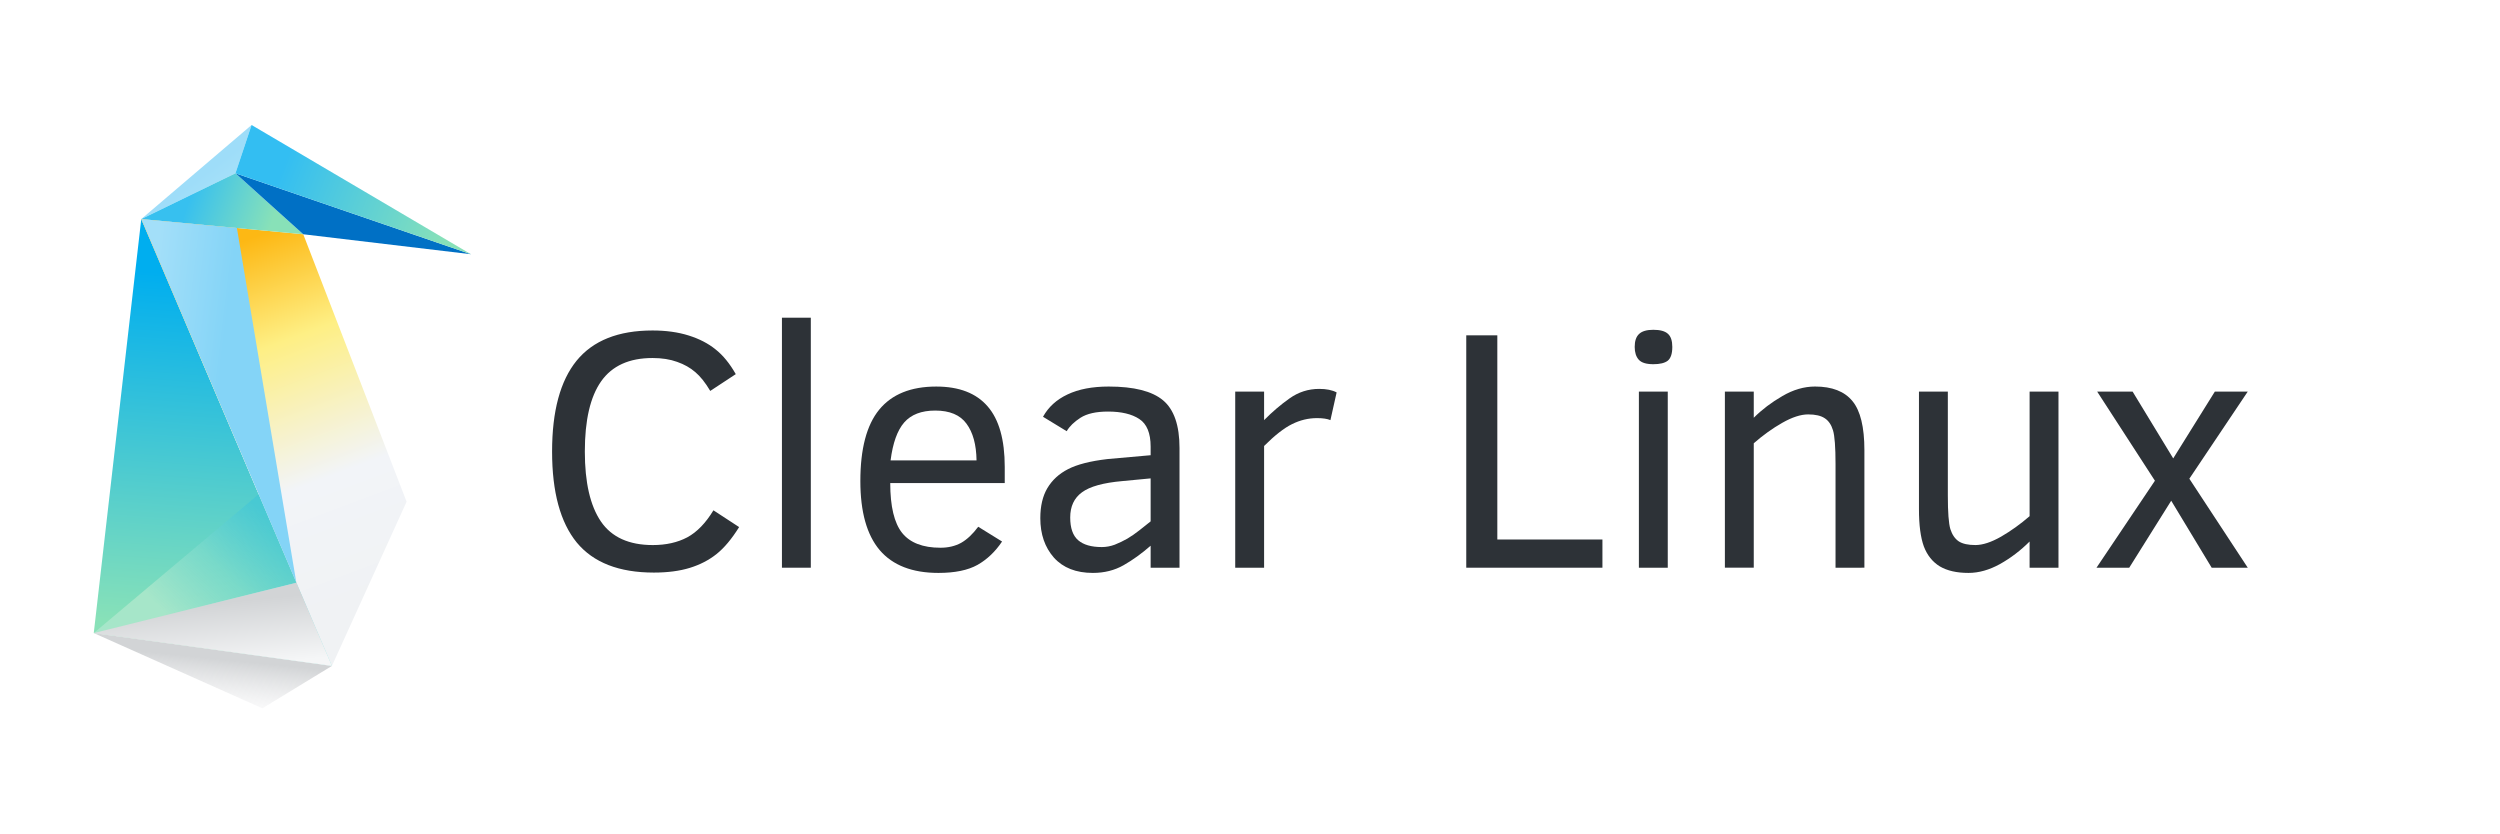
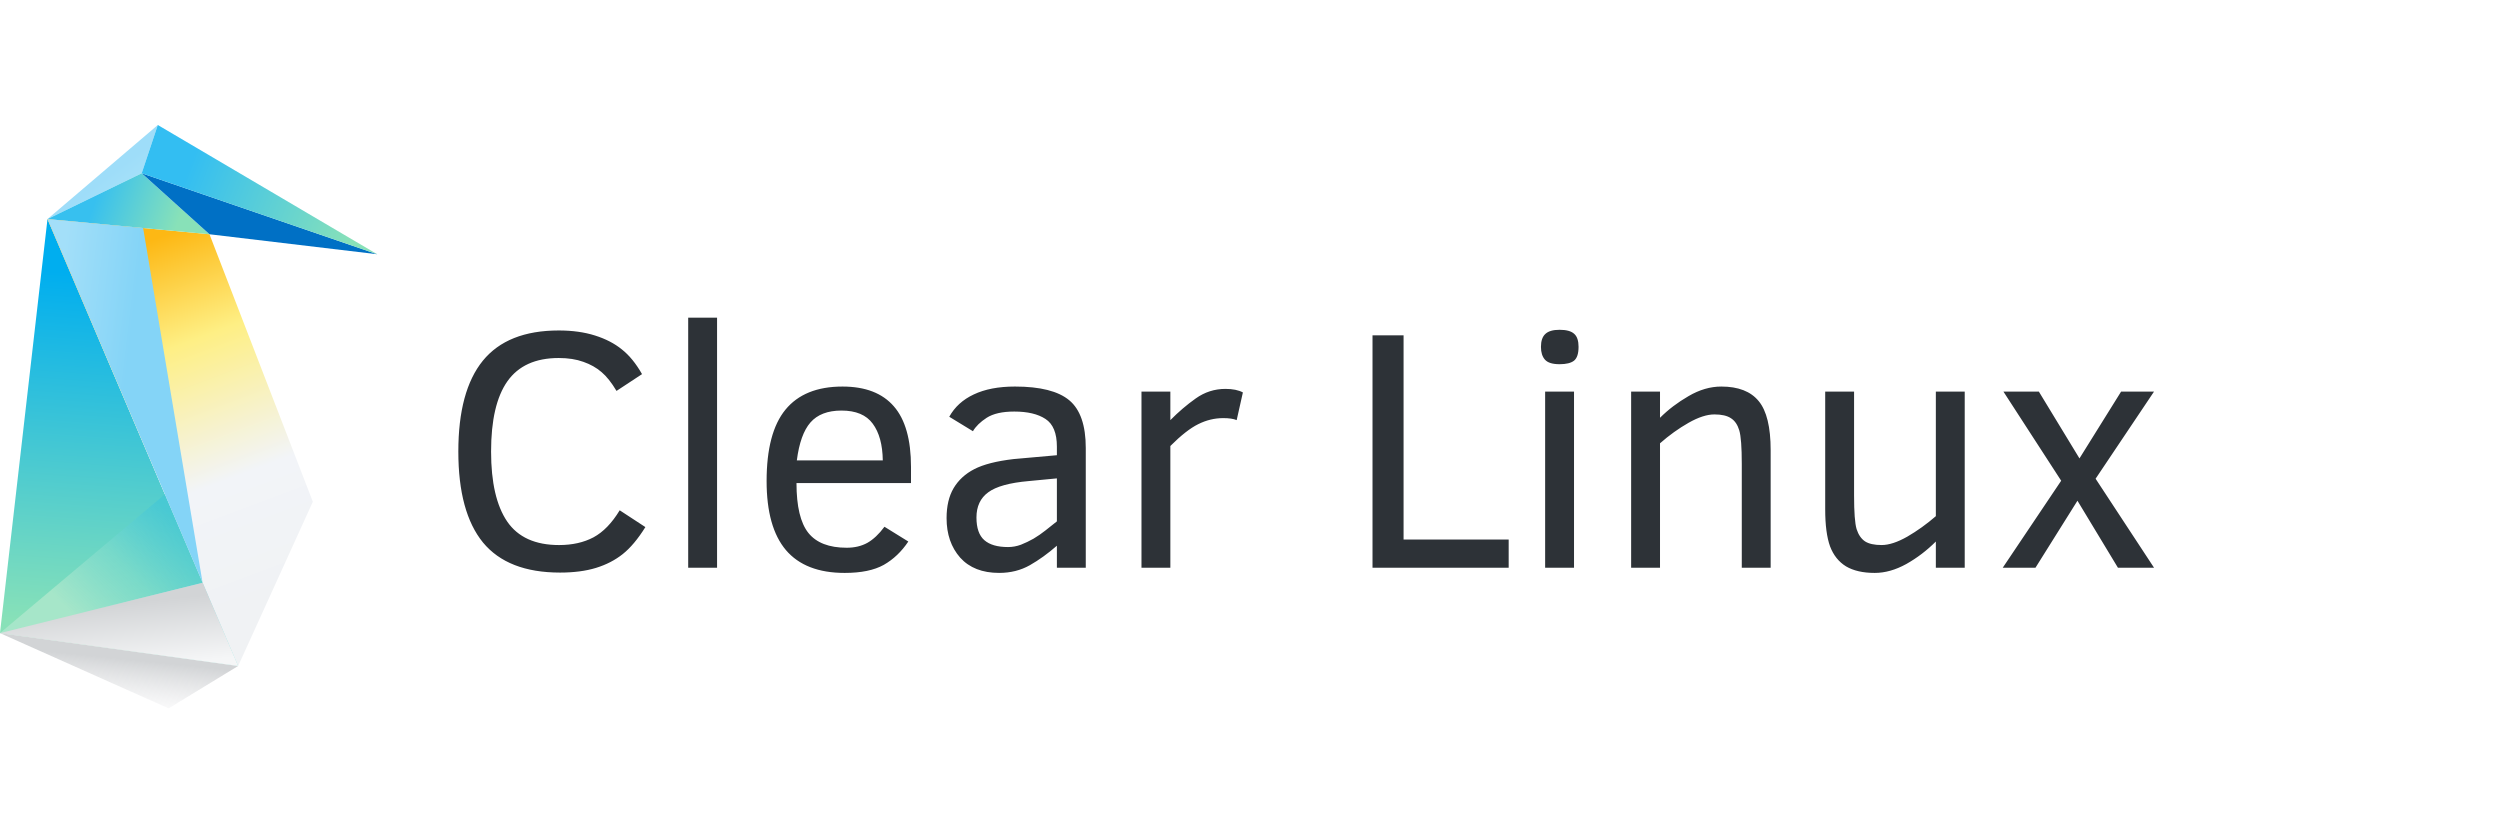
- <svg xmlns="http://www.w3.org/2000/svg" id="svg10" version="1.1" viewBox="0 0 240 80">
-   <defs id="defs14">
-     <linearGradient id="linearGradient1079-4" x1="-365.57" x2="-391.74" y1="149.66" y2="506.04" gradientUnits="userSpaceOnUse">
-       <stop id="stop1073" stop-color="#00aeef" offset="0" />
-       <stop id="stop1075" stop-color="#88e1b8" offset="1" />
+ <svg xmlns="http://www.w3.org/2000/svg" viewBox="0 0 240 80">
+   <defs>
+     <linearGradient id="a" x1="-365.57" x2="-391.74" y1="149.66" y2="506.04" gradientUnits="userSpaceOnUse">
+       <stop offset="0" stop-color="#00aeef" />
+       <stop offset="1" stop-color="#88e1b8" />
    </linearGradient>
-     <linearGradient id="linearGradient1252-4" x1="-253.14" x2="-117.38" y1="113.59" y2="475.63" gradientUnits="userSpaceOnUse">
-       <stop id="stop1053" stop-color="#fdb814" offset="0" />
-       <stop id="stop1061" stop-color="#feef84" offset=".283" />
-       <stop id="stop1063" stop-color="#f2f4f8" offset=".659" />
-       <stop id="stop1055" stop-color="#f0f2f4" offset="1" />
+     <linearGradient id="b" x1="-253.14" x2="-117.38" y1="113.59" y2="475.63" gradientUnits="userSpaceOnUse">
+       <stop offset="0" stop-color="#fdb814" />
+       <stop offset=".283" stop-color="#feef84" />
+       <stop offset=".659" stop-color="#f2f4f8" />
+       <stop offset="1" stop-color="#f0f2f4" />
    </linearGradient>
-     <linearGradient id="linearGradient1254-1" x1="-275.13" x2="-286.38" y1="49.902" y2="35.104" gradientUnits="userSpaceOnUse">
-       <stop id="stop1171" stop-color="#a4e0f9" offset="0" />
-       <stop id="stop1173" stop-color="#9eddf9" offset="1" />
+     <linearGradient id="c" x1="-275.13" x2="-286.38" y1="49.902" y2="35.104" gradientUnits="userSpaceOnUse">
+       <stop offset="0" stop-color="#a4e0f9" />
+       <stop offset="1" stop-color="#9eddf9" />
    </linearGradient>
-     <linearGradient id="linearGradient1256-3" x1="-321.73" x2="-239.71" y1="75.409" y2="104.4" gradientUnits="userSpaceOnUse">
-       <stop id="stop1177" stop-color="#37c0ef" offset="0" />
-       <stop id="stop1179" stop-color="#88e1b8" offset="1" />
+     <linearGradient id="d" x1="-321.73" x2="-239.71" y1="75.409" y2="104.4" gradientUnits="userSpaceOnUse">
+       <stop offset="0" stop-color="#37c0ef" />
+       <stop offset="1" stop-color="#88e1b8" />
    </linearGradient>
-     <linearGradient id="linearGradient1258-6" x1="-231.22" x2="-61.518" y1="54.903" y2="120.66" gradientUnits="userSpaceOnUse">
-       <stop id="stop1161" stop-color="#33bef2" offset="0" />
-       <stop id="stop1163" stop-color="#88e1b8" offset="1" />
+     <linearGradient id="e" x1="-231.22" x2="-61.518" y1="54.903" y2="120.66" gradientUnits="userSpaceOnUse">
+       <stop offset="0" stop-color="#33bef2" />
+       <stop offset="1" stop-color="#88e1b8" />
    </linearGradient>
-     <linearGradient id="linearGradient1071-5" x1="-353.55" x2="-276.48" y1="124.2" y2="133.39" gradientUnits="userSpaceOnUse">
-       <stop id="stop1065" stop-color="#a3dff9" offset="0" />
-       <stop id="stop1067" stop-color="#84d4f7" offset="1" />
+     <linearGradient id="f" x1="-353.55" x2="-276.48" y1="124.2" y2="133.39" gradientUnits="userSpaceOnUse">
+       <stop offset="0" stop-color="#a3dff9" />
+       <stop offset="1" stop-color="#84d4f7" />
    </linearGradient>
-     <linearGradient id="linearGradient1079-7-6" x1="-246.07" x2="-350.52" y1="397.85" y2="493.7" gradientUnits="userSpaceOnUse">
-       <stop id="stop1185" stop-color="#3dc4d9" stop-opacity=".529" offset="0" />
-       <stop id="stop1191" stop-color="#7bdacc" stop-opacity=".743" offset=".487" />
-       <stop id="stop1187" stop-color="#a6e6c9" offset="1" />
+     <linearGradient id="g" x1="-246.07" x2="-350.52" y1="397.85" y2="493.7" gradientUnits="userSpaceOnUse">
+       <stop offset="0" stop-color="#3dc4d9" stop-opacity=".529" />
+       <stop offset=".487" stop-color="#7bdacc" stop-opacity=".743" />
+       <stop offset="1" stop-color="#a6e6c9" />
    </linearGradient>
-     <linearGradient id="linearGradient1153-3" x1="-243.24" x2="-247.8" y1="548.46" y2="593.51" gradientUnits="userSpaceOnUse">
-       <stop id="stop1155" stop-color="#d2d4d6" offset="0" />
-       <stop id="stop1157" stop-color="#f6f6f7" stop-opacity=".667" offset="1" />
+     <linearGradient id="h" x1="-243.24" x2="-247.8" y1="548.46" y2="593.51" gradientUnits="userSpaceOnUse">
+       <stop offset="0" stop-color="#d2d4d6" />
+       <stop offset="1" stop-color="#f6f6f7" stop-opacity=".667" />
    </linearGradient>
-     <linearGradient id="linearGradient1079-6-5" x1="-191.98" x2="-198.34" y1="542.62" y2="477.2" gradientUnits="userSpaceOnUse">
-       <stop id="stop1147" stop-color="#f5f6f7" offset="0" />
-       <stop id="stop1149" stop-color="#d2d4d6" offset="1" />
+     <linearGradient id="i" x1="-191.98" x2="-198.34" y1="542.62" y2="477.2" gradientUnits="userSpaceOnUse">
+       <stop offset="0" stop-color="#f5f6f7" />
+       <stop offset="1" stop-color="#d2d4d6" />
    </linearGradient>
  </defs>
-   <g id="g1250-7" transform="matrix(.094491 0 0 .094491 48.602 11.919)" stroke-width="10.583">
-     <path id="path50-3-3-6-4" d="m-370.83 96.416-48.271 420.62 205.91-51.145z" fill="url(#linearGradient1079-4)" />
-     <path id="path50-3-3-5-4" d="m-177.13 550.4-193.7-453.99 164.57 15.445 105 271.73z" fill="url(#linearGradient1252-4)" />
-     <path id="path50-30" d="m-275.13 49.902-95.705 46.515 112.07-95.555z" fill="url(#linearGradient1254-1)" />
-     <path id="path50-3-7" d="m-275.13 49.902-95.705 46.515 164.57 15.445z" fill="url(#linearGradient1256-3)" />
-     <path id="path50-3-6-8" d="m-275.13 49.902 239.3 82.265-170.43-20.305z" fill="#0070c5" />
-     <path id="path50-3-6-7-6" d="m-275.13 49.902 239.3 82.265-222.93-131.31z" fill="url(#linearGradient1258-6)" />
-     <path id="path50-3-3-5-2-8" d="m-370.83 96.416 157.51 369.15-60.338-360.04z" fill="url(#linearGradient1071-5)" />
-     <path id="path50-3-3-6-3-8" d="m-251.55 375.98-167.55 141.05 241.97 33.369z" fill="url(#linearGradient1079-7-6)" />
-     <path id="path50-3-3-6-2-9-1-4" d="m-177.13 550.4-70.668 43.111-171.31-76.479z" fill="url(#linearGradient1153-3)" />
-     <path id="path50-3-3-6-2-3" d="m-213.19 465.89-205.91 51.145 241.97 33.369z" fill="url(#linearGradient1079-6-5)" />
+   <g stroke-width="10.583">
+     <path fill="url(#a)" d="M-370.83 96.416l-48.271 420.62 205.91-51.145z" transform="matrix(.0945 0 0 .0945 39.602 11.919)" />
+     <path fill="url(#b)" d="M-177.13 550.4l-193.7-453.99 164.57 15.445 105 271.73z" transform="matrix(.0945 0 0 .0945 39.602 11.919)" />
+     <path fill="url(#c)" d="M-275.13 49.902l-95.705 46.515L-258.765.862z" transform="matrix(.0945 0 0 .0945 39.602 11.919)" />
+     <path fill="url(#d)" d="M-275.13 49.902l-95.705 46.515 164.57 15.445z" transform="matrix(.0945 0 0 .0945 39.602 11.919)" />
+     <path fill="#0070c5" d="M13.605 16.634l22.611 7.774-16.104-1.919z" />
+     <path fill="url(#e)" d="M-275.13 49.902l239.3 82.265L-258.76.857z" transform="matrix(.0945 0 0 .0945 39.602 11.919)" />
+     <path fill="url(#f)" d="M-370.83 96.416l157.51 369.15-60.338-360.04z" transform="matrix(.0945 0 0 .0945 39.602 11.919)" />
+     <path fill="url(#g)" d="M-251.55 375.98L-419.1 517.03l241.97 33.369z" transform="matrix(.0945 0 0 .0945 39.602 11.919)" />
+     <path fill="url(#h)" d="M-177.13 550.4l-70.668 43.111-171.31-76.479z" transform="matrix(.0945 0 0 .0945 39.602 11.919)" />
+     <path fill="url(#i)" d="M-213.19 465.89l-205.91 51.145 241.97 33.369z" transform="matrix(.0945 0 0 .0945 39.602 11.919)" />
  </g>
-   <g id="text66-1" transform="translate(-.75885)" fill="#2d3237" stroke-width=".462" aria-label="Clear Linux*">
-     <path id="path171" d="m71.715 50.6q-1.064 1.709-2.176 2.595-1.096 0.87-2.563 1.322-1.467 0.451-3.449 0.451-5.013 0-7.399-2.885-2.369-2.901-2.369-8.736 0-5.819 2.353-8.72 2.369-2.901 7.286-2.901 1.95 0 3.482 0.484t2.579 1.338q1.064 0.838 1.934 2.369l-2.45 1.612q-0.709-1.193-1.435-1.805-0.725-0.629-1.741-0.983-1.016-0.371-2.369-0.371-3.353 0-4.932 2.24-1.563 2.224-1.563 6.738 0 4.449 1.547 6.721 1.547 2.257 4.981 2.257 1.902 0 3.304-0.741 1.402-0.758 2.514-2.595z" />
-     <path id="path173" d="m75.825 54.5v-24.001h2.772v24.001z" />
-     <path id="path175" d="m86.222 46.377q0 3.353 1.144 4.787 1.144 1.418 3.675 1.418 1.128 0 1.983-0.467 0.854-0.484 1.644-1.547l2.289 1.418q-0.967 1.451-2.353 2.24-1.386 0.774-3.756 0.774-3.772 0-5.641-2.192-1.854-2.192-1.854-6.625 0-4.642 1.805-6.85 1.821-2.224 5.48-2.224 3.288 0 4.932 1.902 1.644 1.886 1.644 5.819v1.547zm8.285-2.176q-0.032-2.273-0.967-3.53-0.919-1.257-2.998-1.257-1.983 0-2.982 1.144-0.983 1.128-1.306 3.643z" />
-     <path id="path177" d="m111.22 54.5v-2.111q-1.29 1.128-2.595 1.87t-2.95 0.741q-2.418 0-3.74-1.467-1.306-1.483-1.306-3.788 0-1.741 0.677-2.885 0.693-1.161 1.983-1.821 1.306-0.677 3.772-0.967l4.159-0.371v-0.822q0-1.95-1.096-2.66-1.08-0.709-2.998-0.709-1.709 0-2.643 0.596-0.919 0.596-1.322 1.29l-2.273-1.386q0.774-1.402 2.353-2.144 1.596-0.758 3.949-0.758 3.643 0 5.222 1.322 1.58 1.322 1.58 4.578v11.493zm0-8.575-2.708 0.258q-2.756 0.242-3.885 1.08-1.128 0.822-1.128 2.418 0 1.515 0.758 2.176 0.758 0.661 2.273 0.661 0.629 0 1.241-0.226 0.613-0.242 1.209-0.58 0.596-0.355 1.144-0.79 0.564-0.451 1.096-0.87z" />
-     <path id="path179" d="m128.48 40.332q-0.451-0.193-1.29-0.193-1.241 0-2.402 0.58-1.144 0.564-2.676 2.095v11.686h-2.772v-16.908h2.772v2.74q1.161-1.177 2.434-2.079 1.29-0.919 2.853-0.919 1.048 0 1.676 0.338z" />
-     <path id="path181" d="m141.52 54.5v-22.308h2.982v19.6h10.09v2.708z" />
-     <path id="path183" d="m161.3 33.304q0 0.967-0.435 1.322-0.435 0.338-1.386 0.338-1.016 0-1.402-0.435-0.387-0.435-0.387-1.225 0-0.854 0.419-1.241 0.419-0.403 1.37-0.403 0.983 0 1.402 0.387 0.419 0.371 0.419 1.257zm-3.208 21.196v-16.908h2.772v16.908z" />
-     <path id="path185" d="m176.97 54.5v-9.961q0-2.418-0.242-3.224-0.242-0.806-0.79-1.161-0.548-0.371-1.596-0.371-1.064 0-2.482 0.806t-2.74 1.966v11.944h-2.772v-16.908h2.772v2.514q1.177-1.177 2.74-2.079 1.563-0.919 3.143-0.919 2.45 0 3.594 1.402 1.144 1.386 1.144 4.707v11.283z" />
-     <path id="path187" d="m195.6 54.5v-2.514q-1.29 1.29-2.837 2.16-1.547 0.854-3.03 0.854-1.692 0-2.756-0.629-1.048-0.645-1.531-1.918-0.467-1.29-0.467-3.562v-11.299h2.772v9.977q0 2.418 0.242 3.224 0.258 0.806 0.806 1.177 0.548 0.355 1.596 0.355t2.466-0.806q1.418-0.822 2.74-1.966v-11.96h2.772v16.908z" />
-     <path id="path189" d="m213.08 54.5-3.885-6.431-4.03 6.431h-3.143l5.609-8.35-5.545-8.559h3.401l3.901 6.415 3.997-6.415h3.159l-5.609 8.366 5.609 8.543z" />
+   <g fill="#2d3237" stroke-width=".462" aria-label="Clear Linux*">
+     <path d="M61.956 50.6q-1.064 1.709-2.176 2.595-1.096.87-2.563 1.322-1.467.451-3.45.451-5.012 0-7.398-2.885Q44 49.182 44 43.347q0-5.82 2.354-8.72 2.37-2.902 7.286-2.902 1.95 0 3.481.484 1.532.483 2.58 1.337 1.063.839 1.934 2.37l-2.45 1.612q-.71-1.193-1.435-1.806-.725-.628-1.74-.983-1.016-.37-2.37-.37-3.353 0-4.933 2.24-1.563 2.224-1.563 6.738 0 4.448 1.547 6.721 1.548 2.257 4.981 2.257 1.902 0 3.304-.742 1.403-.757 2.515-2.595zM66.066 54.5V30.499h2.772V54.5zM76.463 46.377q0 3.353 1.144 4.787 1.145 1.419 3.675 1.419 1.129 0 1.983-.468.854-.483 1.644-1.547l2.289 1.418q-.967 1.45-2.353 2.24-1.387.774-3.756.774-3.772 0-5.641-2.192-1.854-2.192-1.854-6.625 0-4.642 1.805-6.85 1.822-2.224 5.48-2.224 3.289 0 4.933 1.902 1.644 1.886 1.644 5.818v1.548zm8.285-2.176q-.032-2.273-.967-3.53-.919-1.257-2.998-1.257-1.983 0-2.982 1.144-.983 1.128-1.306 3.643zM101.461 54.5v-2.111q-1.29 1.128-2.595 1.87-1.306.74-2.95.74-2.418 0-3.74-1.466-1.305-1.483-1.305-3.788 0-1.74.677-2.885.693-1.16 1.983-1.822 1.305-.677 3.772-.967l4.158-.37v-.822q0-1.95-1.096-2.66-1.08-.71-2.998-.71-1.709 0-2.644.597-.918.597-1.321 1.29l-2.273-1.387q.774-1.402 2.353-2.143 1.596-.758 3.95-.758 3.642 0 5.222 1.322 1.58 1.321 1.58 4.577V54.5zm0-8.575l-2.708.258q-2.756.242-3.884 1.08-1.129.822-1.129 2.418 0 1.515.758 2.176.757.66 2.273.66.628 0 1.24-.225.613-.242 1.21-.58.596-.355 1.144-.79.564-.452 1.096-.87zM118.721 40.332q-.451-.193-1.29-.193-1.24 0-2.401.58-1.145.564-2.676 2.095V54.5h-2.772V37.592h2.772v2.74q1.16-1.176 2.434-2.079 1.29-.919 2.853-.919 1.048 0 1.676.339zM131.761 54.5V32.192h2.982v19.6h10.09V54.5zM151.541 33.304q0 .967-.435 1.322-.435.338-1.386.338-1.016 0-1.403-.435-.386-.435-.386-1.225 0-.854.419-1.241.419-.403 1.37-.403.983 0 1.402.387.42.37.42 1.257zM148.333 54.5V37.592h2.773V54.5zM167.211 54.5v-9.961q0-2.418-.242-3.224-.241-.806-.79-1.16-.548-.371-1.595-.371-1.064 0-2.483.806-1.418.806-2.74 1.966V54.5h-2.772V37.592h2.772v2.515q1.177-1.177 2.74-2.08 1.564-.918 3.144-.918 2.45 0 3.594 1.402 1.144 1.386 1.144 4.707V54.5zM185.841 54.5v-2.514q-1.29 1.289-2.837 2.16-1.547.854-3.03.854-1.693 0-2.756-.629-1.048-.645-1.532-1.918-.467-1.29-.467-3.562v-11.3h2.772v9.978q0 2.418.242 3.224.258.806.806 1.177.548.354 1.596.354 1.047 0 2.466-.806 1.418-.822 2.74-1.966v-11.96h2.772V54.5zM203.321 54.5l-3.885-6.431-4.03 6.431h-3.142l5.609-8.35-5.545-8.558h3.401l3.9 6.415 3.998-6.415h3.16l-5.61 8.365 5.61 8.543z" />
  </g>
</svg>
